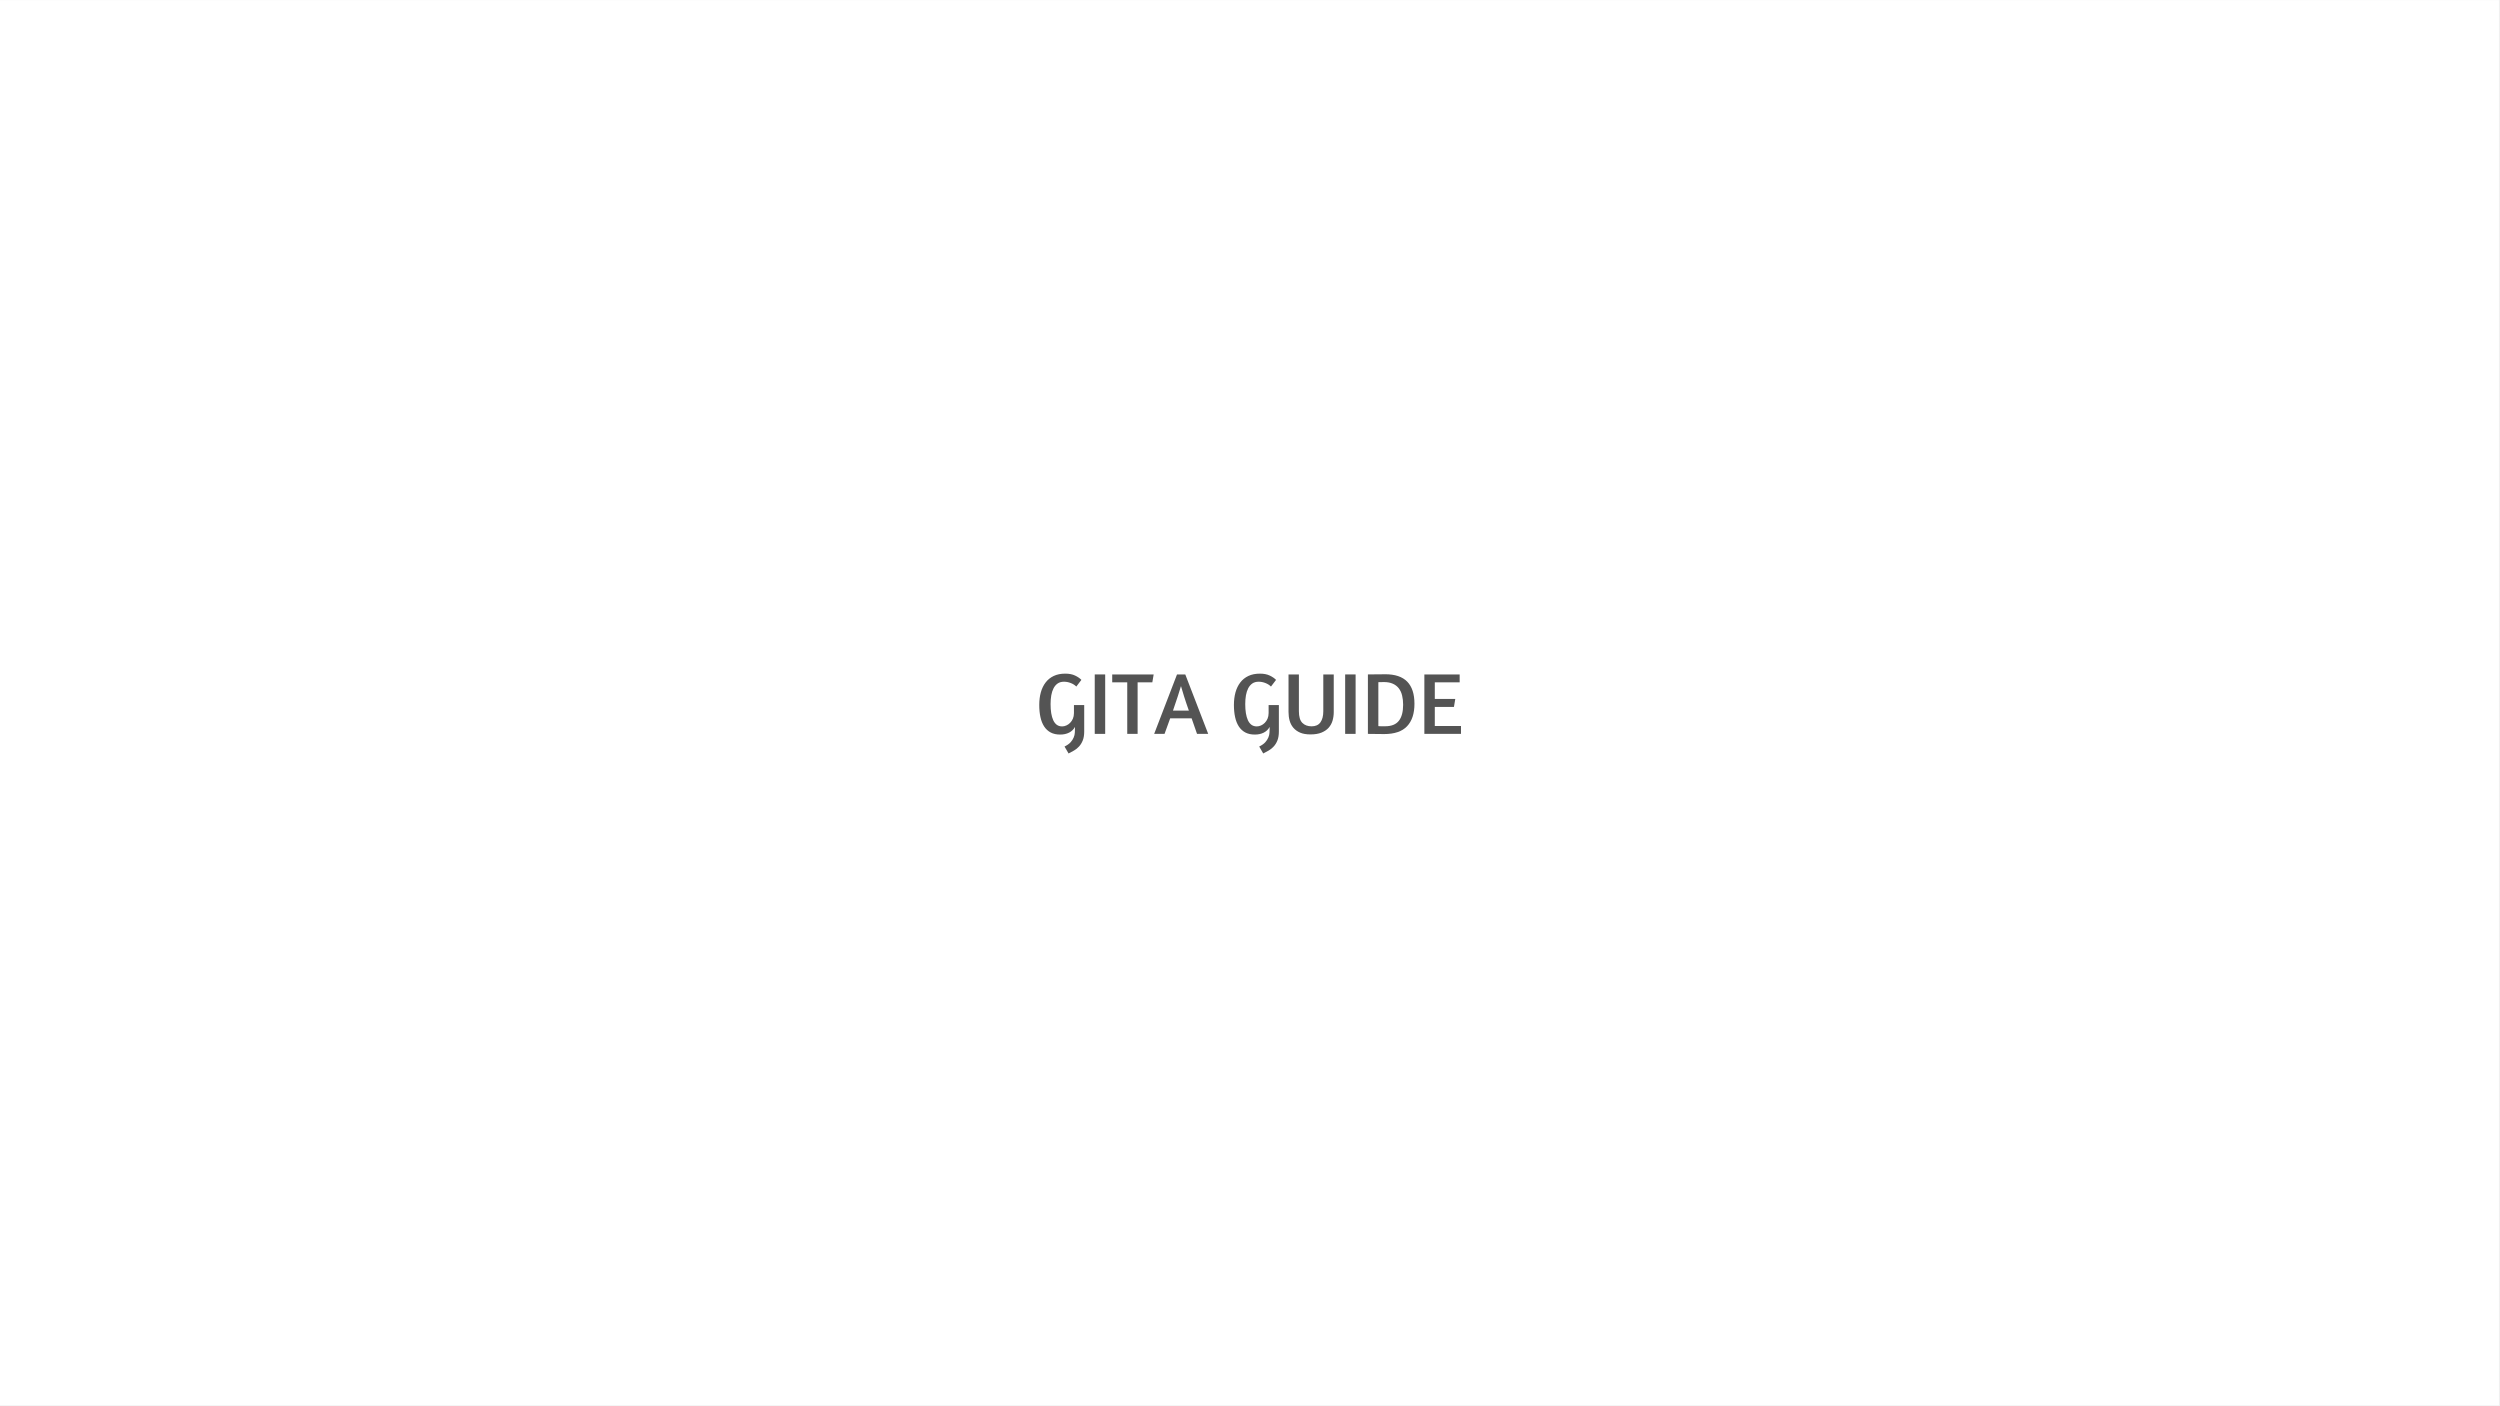
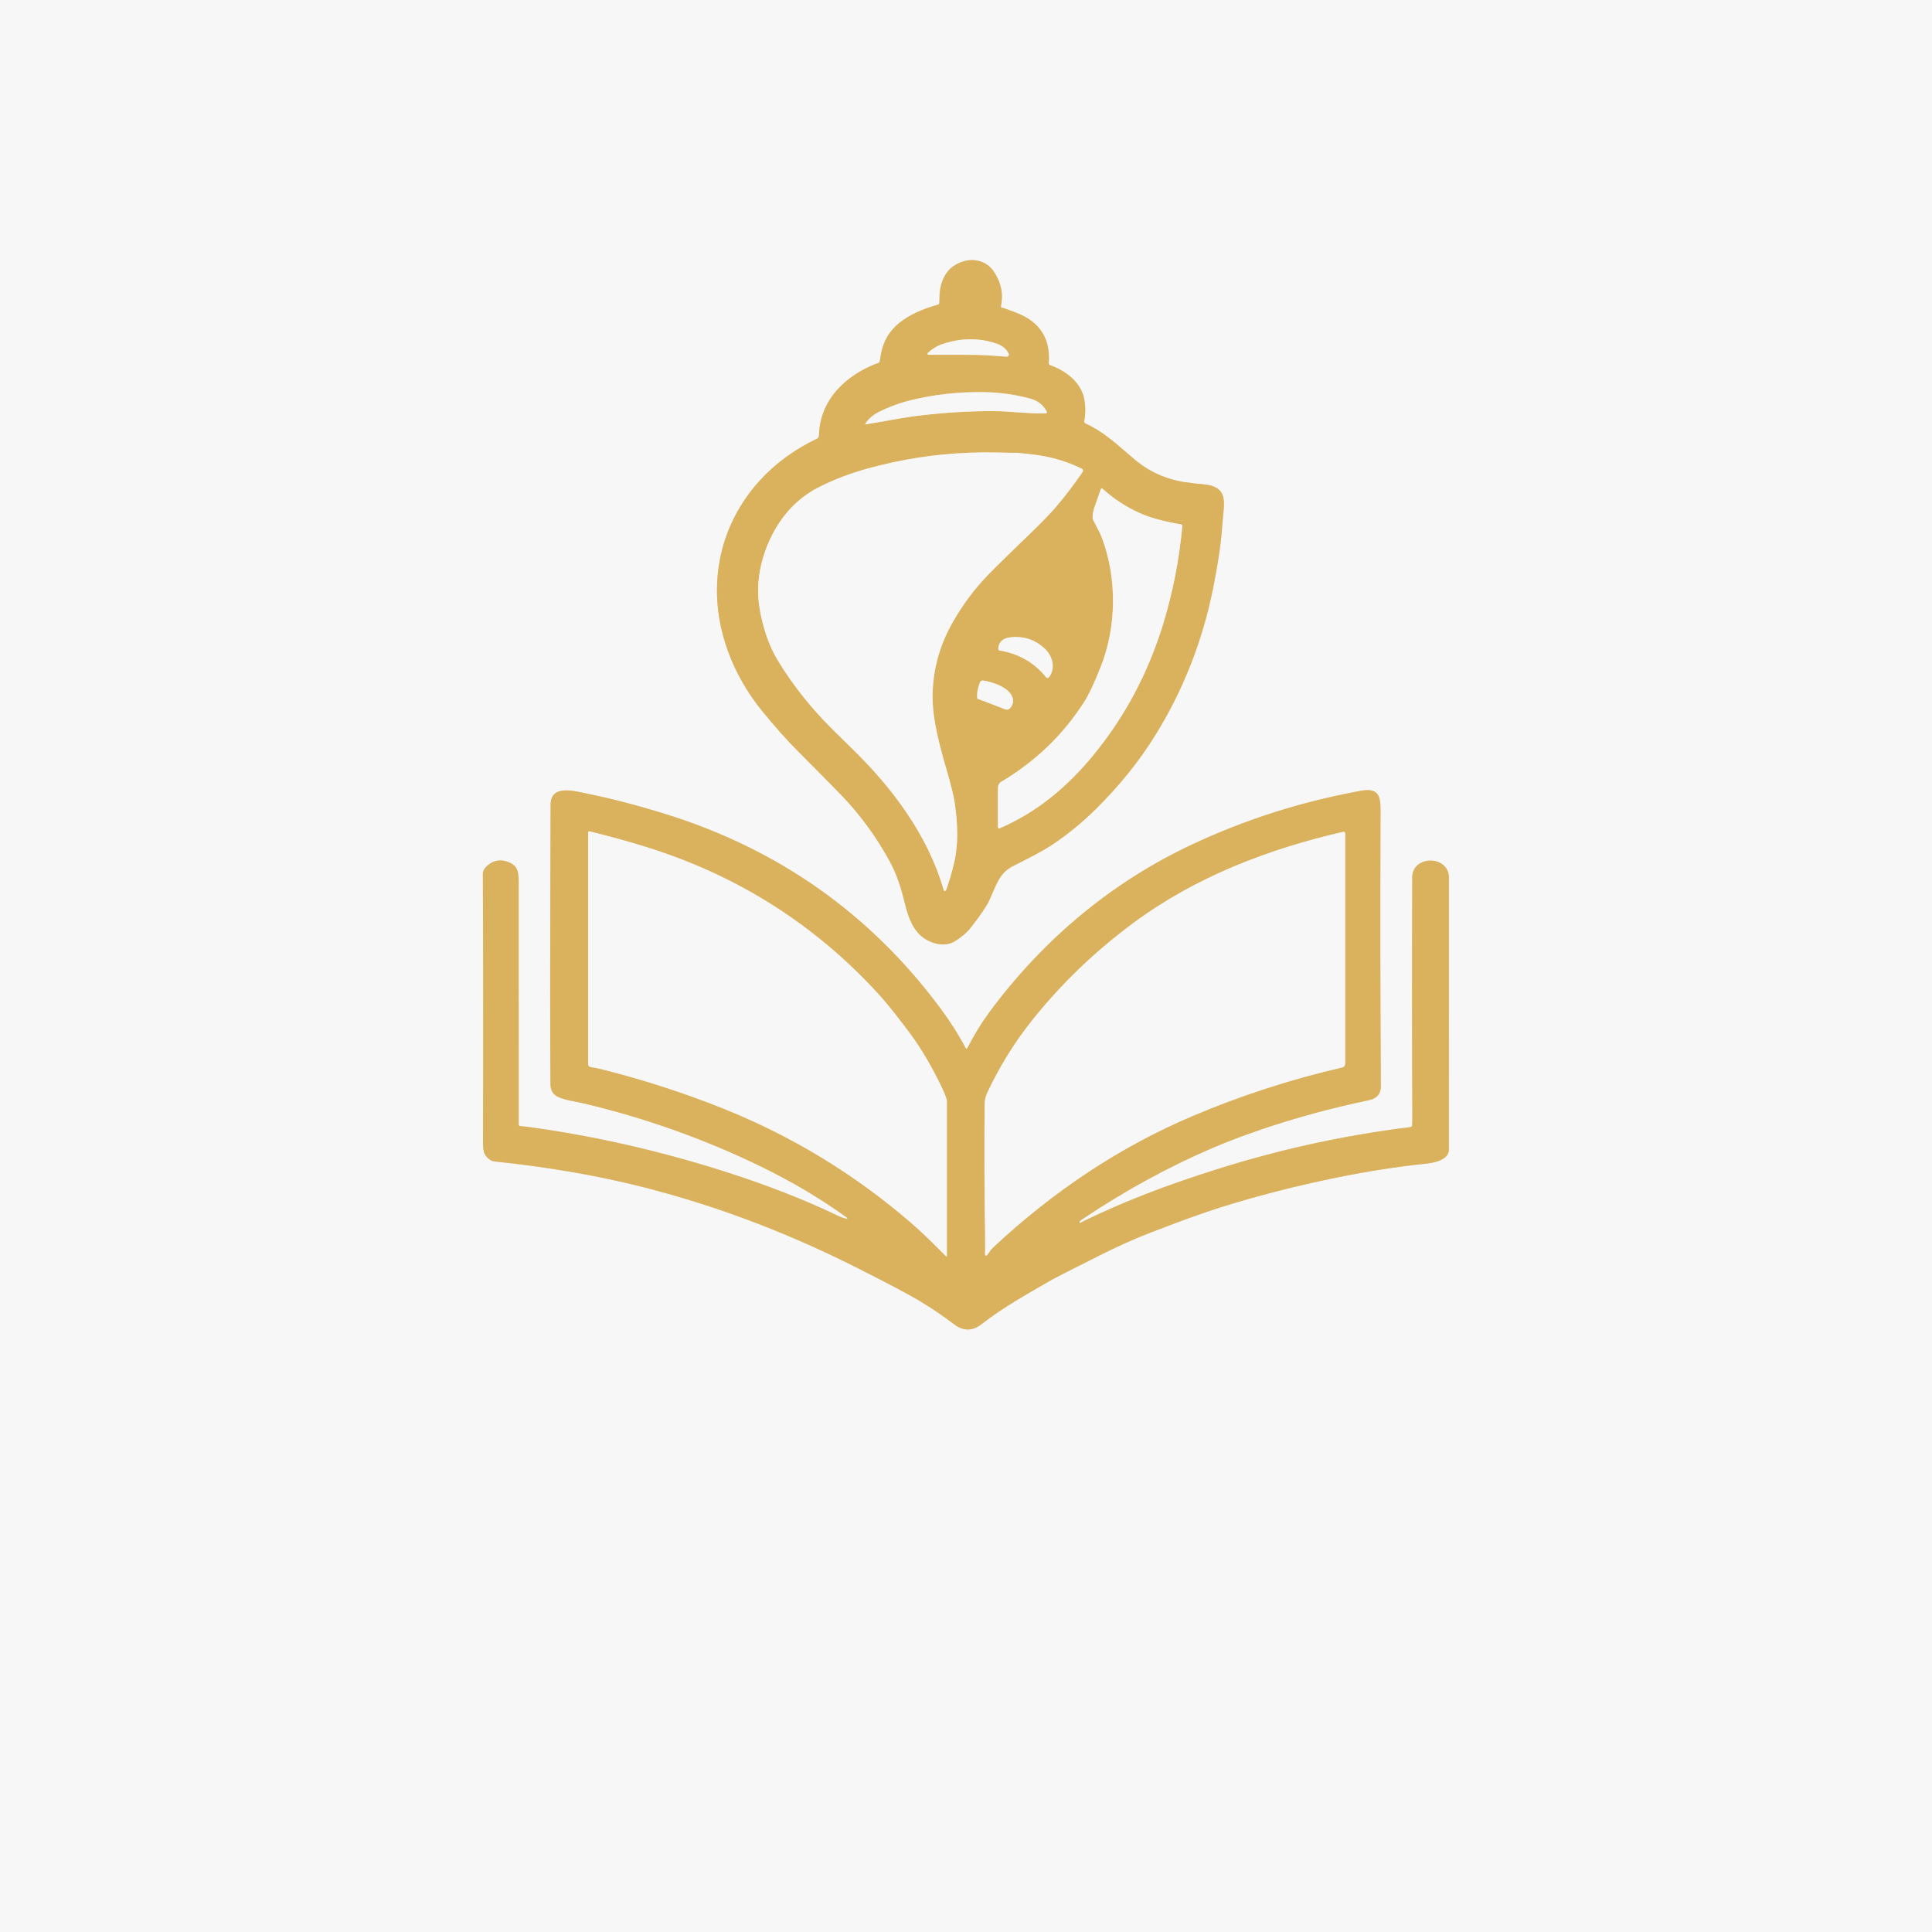
- <svg xmlns="http://www.w3.org/2000/svg" width="1366" zoomAndPan="magnify" viewBox="0 0 1024.5 576" height="768" preserveAspectRatio="xMidYMid meet" version="1.0">
-   <defs>
-     <g />
-     <clipPath id="aa9ae9ad85">
-       <path d="M 0 0.141 L 1024 0.141 L 1024 575.859 L 0 575.859 Z M 0 0.141 " clip-rule="nonzero" />
-     </clipPath>
-   </defs>
-   <g clip-path="url(#aa9ae9ad85)">
-     <path fill="#ffffff" d="M 0 0.141 L 1024 0.141 L 1024 575.859 L 0 575.859 Z M 0 0.141 " fill-opacity="1" fill-rule="nonzero" />
-     <path fill="#ffffff" d="M 0 0.141 L 1024 0.141 L 1024 575.859 L 0 575.859 Z M 0 0.141 " fill-opacity="1" fill-rule="nonzero" />
+ <svg xmlns="http://www.w3.org/2000/svg" version="1.1" viewBox="0.00 0.00 1024.00 1024.00">
+   <g stroke-width="5.00" fill="none" stroke-linecap="butt">
+     <path stroke="#e9d5aa" vector-effect="non-scaling-stroke" d="   M 530.49 162.41   Q 532.58 152.61 526.74 143.94   C 521.64 136.37 511.76 136.26 504.86 141.41   C 500.22 144.86 497.94 151.46 497.96 157.25   Q 497.97 160.24 497.81 160.88   A 0.81 0.81 0.0 0 1 497.23 161.46   Q 484.26 165.04 476.66 171.16   Q 468.89 177.41 467.02 187.25   Q 466.88 188.01 466.26 191.68   A 0.76 0.74 -5.4 0 1 465.76 192.27   C 448.51 198.54 434.49 211.79 434.08 230.84   A 1.96 1.96 0.0 0 1 432.96 232.58   C 402.26 247.08 381.29 275.43 380.05 309.93   C 379.19 334.09 388.61 358.04 404.03 376.94   Q 413.98 389.14 422.60 397.81   Q 441.88 417.20 446.22 421.73   Q 461.09 437.26 471.62 456.60   C 475.62 463.93 477.73 471.16 479.84 479.72   C 481.75 487.43 484.49 493.78 490.06 497.48   C 494.60 500.49 501.30 501.93 506.12 498.87   C 509.43 496.78 512.20 494.65 514.71 491.43   Q 522.24 481.74 524.30 477.28   C 528.09 469.07 529.46 462.81 536.99 458.99   C 544.14 455.36 552.01 451.50 557.76 447.66   Q 570.01 439.49 580.82 428.81   Q 599.45 410.38 612.17 389.92   Q 634.50 354.01 643.02 311.49   Q 647.03 291.47 647.88 277.69   C 648.52 267.43 652.04 257.94 637.84 256.70   Q 632.05 256.20 627.97 255.57   Q 612.86 253.23 601.28 243.46   C 592.11 235.72 585.29 229.01 575.40 224.52   A 1.28 1.27 17.9 0 1 574.67 223.11   Q 575.77 217.37 574.64 211.42   C 572.94 202.53 564.77 196.46 556.54 193.56   A 1.06 1.04 -78.7 0 1 555.85 192.50   Q 557.26 173.56 539.93 166.29   Q 535.31 164.35 530.83 163.00   A 0.50 0.50 0.0 0 1 530.49 162.41" />
+     <path stroke="#e9d5aa" vector-effect="non-scaling-stroke" d="   M 572.10 647.86   Q 572.45 647.01 573.38 646.39   Q 607.02 623.75 642.68 608.43   Q 653.82 603.64 668.99 598.47   Q 695.41 589.47 725.53 583.12   Q 731.93 581.77 731.89 575.59   Q 731.43 513.05 731.70 429.00   C 731.73 421.08 729.95 417.54 721.18 419.16   C 689.97 424.91 660.71 434.05 631.65 447.69   C 588.99 467.72 552.80 498.08 524.43 536.44   Q 518.07 545.04 512.71 555.56   A 0.49 0.49 0.0 0 1 511.85 555.57   Q 506.10 544.70 498.05 533.91   Q 442.34 459.27 352.58 431.42   Q 330.25 424.49 311.19 420.65   C 304.71 419.35 291.87 415.46 291.83 426.53   Q 291.43 540.23 291.76 574.75   Q 291.80 579.70 296.21 581.56   C 300.24 583.26 305.14 583.81 309.80 584.92   C 341.55 592.46 373.02 603.56 402.80 618.02   Q 428.00 630.25 448.95 645.39   A 0.34 0.34 0.0 0 1 448.67 646.00   Q 446.44 645.49 444.11 644.38   Q 417.11 631.39 382.58 620.47   Q 332.00 604.49 280.89 597.42   Q 278.18 597.05 275.70 596.87   A 0.83 0.82 -88.2 0 1 274.93 596.04   Q 274.96 548.29 274.92 467.29   C 274.92 462.43 274.41 459.04 270.01 457.15   Q 262.66 453.99 257.19 459.97   A 4.84 4.81 66.2 0 0 255.93 463.25   Q 256.24 532.89 256.00 604.51   Q 255.99 610.01 256.80 611.45   Q 258.93 615.25 262.22 615.59   Q 304.47 620.02 339.89 628.94   Q 397.16 643.36 452.62 671.14   Q 478.96 684.34 488.40 690.12   C 495.42 694.41 499.06 696.97 505.86 702.01   Q 513.09 707.36 520.13 701.90   C 531.95 692.72 543.99 686.10 557.68 678.17   Q 559.62 677.04 583.05 665.28   Q 596.94 658.30 608.99 653.62   Q 633.20 644.20 647.65 639.68   Q 676.51 630.66 708.79 624.07   Q 732.70 619.20 755.76 616.75   C 760.43 616.26 767.92 614.73 767.92 609.29   Q 767.93 513.62 767.97 465.26   C 767.98 453.15 748.57 453.13 748.53 465.00   Q 748.27 534.55 748.58 589.25   Q 748.61 592.89 748.49 596.38   A 1.05 1.05 0.0 0 1 747.57 597.39   Q 695.48 603.82 645.35 619.63   C 619.96 627.63 595.60 636.63 572.46 648.20   A 0.27 0.26 88.0 0 1 572.10 647.86" />
+     <path stroke="#e9d5aa" vector-effect="non-scaling-stroke" d="   M 492.07 188.02   Q 496.18 188.08 512.54 188.05   C 520.40 188.03 524.83 188.37 533.46 189.05   A 1.17 1.17 0.0 0 0 534.59 187.35   Q 532.74 183.69 528.31 182.17   Q 514.16 177.31 499.09 182.52   Q 495.28 183.83 491.72 187.10   A 0.53 0.53 0.0 0 0 492.07 188.02" />
+     <path stroke="#e9d5aa" vector-effect="non-scaling-stroke" d="   M 458.81 224.91   C 469.30 223.28 477.64 221.38 488.13 220.16   Q 508.08 217.83 526.63 217.90   C 535.58 217.93 545.52 219.37 554.19 219.12   A 0.69 0.69 0.0 0 0 554.78 218.10   Q 551.93 212.86 546.14 211.30   Q 533.99 208.03 521.52 207.85   Q 501.41 207.55 482.81 212.11   Q 473.87 214.30 465.65 218.43   Q 461.20 220.66 458.62 224.61   A 0.20 0.19 -77.8 0 0 458.81 224.91" />
+     <path stroke="#e9d5aa" vector-effect="non-scaling-stroke" d="   M 500.87 472.22   Q 501.37 472.09 501.69 471.19   Q 503.91 464.81 505.66 457.47   C 508.13 447.07 507.57 436.17 506.00 425.40   Q 505.22 420.11 501.70 407.98   C 497.65 394.05 494.38 381.35 494.29 370.01   Q 494.11 348.69 505.18 329.41   Q 513.33 315.22 524.31 304.05   Q 531.74 296.50 543.69 285.04   Q 555.28 273.91 559.85 268.50   Q 567.07 259.95 573.82 250.13   A 1.18 1.17 30.2 0 0 573.36 248.41   Q 561.14 242.45 547.28 240.87   Q 539.51 239.99 539.25 240.01   Q 538.18 240.06 526.58 239.81   Q 521.01 239.69 513.93 239.95   Q 486.51 240.95 459.60 248.41   Q 445.40 252.35 433.46 258.50   C 417.88 266.53 407.71 281.91 403.56 298.80   Q 400.32 312.03 403.16 325.57   Q 406.13 339.76 411.91 349.43   Q 422.05 366.39 436.33 381.50   Q 441.05 386.51 451.03 396.18   C 472.77 417.25 491.88 442.60 500.21 471.88   Q 500.35 472.36 500.87 472.22" />
+     <path stroke="#e9d5aa" vector-effect="non-scaling-stroke" d="   M 528.92 438.49   A 0.60 0.60 0.0 0 0 529.76 439.04   C 549.38 430.63 565.41 417.32 579.24 400.54   Q 604.46 369.97 616.49 330.74   Q 624.20 305.60 626.66 278.74   A 0.70 0.69 -82.4 0 0 626.09 277.99   C 618.88 276.65 611.54 275.15 605.13 272.39   Q 593.68 267.47 584.24 258.93   A 0.45 0.45 0.0 0 0 583.51 259.12   Q 582.04 263.44 579.97 269.22   Q 579.15 271.47 579.11 274.51   A 1.94 1.87 -59.6 0 0 579.34 275.46   Q 583.20 282.81 583.95 284.79   C 592.17 306.53 591.83 332.26 583.39 353.46   Q 578.24 366.41 574.78 371.83   Q 558.00 398.12 530.68 414.37   A 3.61 3.61 0.0 0 0 528.92 417.47   L 528.92 438.49" />
+     <path stroke="#e9d5aa" vector-effect="non-scaling-stroke" d="   M 529.84 344.76   Q 545.20 347.39 554.48 358.99   A 0.95 0.94 44.5 0 0 555.96 358.98   C 559.59 354.29 557.95 347.84 553.96 344.01   Q 546.10 336.46 535.17 337.85   C 531.45 338.32 529.28 340.41 529.11 343.85   A 0.88 0.88 0.0 0 0 529.84 344.76" />
+     <path stroke="#e9d5aa" vector-effect="non-scaling-stroke" d="   M 517.96 369.97   A 0.53 0.53 0.0 0 0 518.29 370.41   L 532.82 375.96   A 2.32 2.31 30.8 0 0 535.40 375.31   Q 537.95 372.37 536.32 368.88   C 534.07 364.09 525.85 361.37 521.06 360.70   A 1.59 1.58 14.3 0 0 519.36 361.70   Q 517.62 366.19 517.96 369.97" />
+     <path stroke="#e9d5aa" vector-effect="non-scaling-stroke" d="   M 501.85 665.69   L 501.85 583.55   A 3.19 3.16 -53.5 0 0 501.72 582.65   Q 500.94 580.02 499.25 576.51   Q 491.22 559.79 482.71 548.28   C 478.22 542.21 471.17 532.89 464.55 525.73   Q 415.43 472.58 345.98 450.04   Q 330.95 445.17 312.53 440.66   A 0.65 0.65 0.0 0 0 311.73 441.29   L 311.73 564.02   A 1.55 1.54 3.8 0 0 313.07 565.55   Q 316.05 565.96 320.81 567.18   Q 353.11 575.48 382.90 587.37   Q 437.98 609.36 482.85 648.10   C 489.59 653.92 495.07 659.49 501.42 665.86   A 0.25 0.25 0.0 0 0 501.85 665.69" />
+     <path stroke="#e9d5aa" vector-effect="non-scaling-stroke" d="   M 523.04 665.36   C 523.89 664.46 524.95 662.49 526.16 661.36   Q 574.83 615.81 632.03 591.52   Q 670.29 575.27 711.46 565.75   A 1.95 1.94 -6.6 0 0 712.97 563.86   L 712.97 441.67   A 0.82 0.81 -6.5 0 0 711.97 440.88   C 672.18 450.03 633.75 464.73 600.64 489.25   Q 570.52 511.56 547.51 540.22   Q 533.01 558.29 523.17 579.41   Q 521.90 582.14 521.87 585.56   Q 521.60 622.64 522.11 653.00   Q 522.22 660.09 522.08 664.96   A 0.56 0.56 0.0 0 0 523.04 665.36" />
  </g>
-   <g fill="#545454" fill-opacity="1">
-     <g transform="translate(424.3385, 300.7438)">
-       <g>
-         <path d="M 11.906 5.188 C 12.988 4.656 13.816 4.07 14.391 3.438 C 14.961 2.801 15.383 2.148 15.656 1.484 C 15.938 0.828 16.094 0.172 16.125 -0.484 C 16.164 -1.141 16.188 -1.758 16.188 -2.344 L 16.188 -2.844 C 15.633 -1.832 14.832 -1.055 13.781 -0.516 C 12.727 0.016 11.504 0.281 10.109 0.281 C 8.598 0.281 7.301 -0.004 6.219 -0.578 C 5.145 -1.148 4.258 -1.969 3.562 -3.031 C 2.863 -4.102 2.352 -5.383 2.031 -6.875 C 1.707 -8.363 1.547 -10.02 1.547 -11.844 C 1.547 -13.707 1.758 -15.426 2.188 -17 C 2.625 -18.57 3.281 -19.926 4.156 -21.062 C 5.031 -22.207 6.133 -23.098 7.469 -23.734 C 8.801 -24.367 10.379 -24.688 12.203 -24.688 C 13.805 -24.688 15.156 -24.422 16.25 -23.891 C 17.344 -23.367 18.195 -22.781 18.812 -22.125 L 16.734 -19.391 C 16.109 -20.016 15.344 -20.5 14.438 -20.844 C 13.539 -21.195 12.625 -21.375 11.688 -21.375 C 10.656 -21.375 9.789 -21.133 9.094 -20.656 C 8.406 -20.176 7.844 -19.52 7.406 -18.688 C 6.977 -17.863 6.664 -16.895 6.469 -15.781 C 6.281 -14.664 6.188 -13.473 6.188 -12.203 C 6.188 -10.828 6.273 -9.582 6.453 -8.469 C 6.641 -7.352 6.914 -6.395 7.281 -5.594 C 7.656 -4.789 8.141 -4.164 8.734 -3.719 C 9.336 -3.281 10.07 -3.062 10.938 -3.062 C 11.488 -3.062 12.051 -3.188 12.625 -3.438 C 13.207 -3.688 13.727 -4.047 14.188 -4.516 C 14.656 -4.984 15.035 -5.551 15.328 -6.219 C 15.617 -6.895 15.766 -7.664 15.766 -8.531 L 15.766 -11.797 L 19.969 -11.797 L 19.969 -0.969 C 19.969 0.488 19.77 1.707 19.375 2.688 C 18.977 3.676 18.473 4.5 17.859 5.156 C 17.254 5.82 16.57 6.375 15.812 6.812 C 15.062 7.258 14.312 7.664 13.562 8.031 Z M 11.906 5.188 " />
-       </g>
-     </g>
-   </g>
-   <g fill="#545454" fill-opacity="1">
-     <g transform="translate(446.1079, 300.7438)">
-       <g>
-         <path d="M 2.516 -24.359 L 6.797 -24.359 L 6.797 0 L 2.516 0 Z M 2.516 -24.359 " />
-       </g>
-     </g>
-   </g>
-   <g fill="#545454" fill-opacity="1">
-     <g transform="translate(455.4274, 300.7438)">
-       <g>
-         <path d="M 17.344 -24.359 L 16.797 -21.125 L 10.766 -21.125 L 10.766 0 L 6.516 0 L 6.516 -21.125 L 0.359 -21.125 L 0.359 -24.359 Z M 17.344 -24.359 " />
-       </g>
-     </g>
-   </g>
-   <g fill="#545454" fill-opacity="1">
-     <g transform="translate(473.1667, 300.7438)">
-       <g>
-         <path d="M 9.172 -24.359 L 12.562 -24.359 L 21.953 0 L 17.375 0 L 15.156 -6.375 L 6.375 -6.375 L 4.062 0 L -0.188 0 Z M 14.031 -9.531 C 13.258 -11.695 12.598 -13.66 12.047 -15.422 C 11.504 -17.18 11.086 -18.566 10.797 -19.578 C 10.461 -18.492 10.02 -17.078 9.469 -15.328 C 8.914 -13.578 8.266 -11.645 7.516 -9.531 Z M 14.031 -9.531 " />
-       </g>
-     </g>
-   </g>
-   <g fill="#545454" fill-opacity="1">
-     <g transform="translate(494.9361, 300.7438)">
-       <g />
-     </g>
-   </g>
-   <g fill="#545454" fill-opacity="1">
-     <g transform="translate(504.1117, 300.7438)">
-       <g>
-         <path d="M 11.906 5.188 C 12.988 4.656 13.816 4.07 14.391 3.438 C 14.961 2.801 15.383 2.148 15.656 1.484 C 15.938 0.828 16.094 0.172 16.125 -0.484 C 16.164 -1.141 16.188 -1.758 16.188 -2.344 L 16.188 -2.844 C 15.633 -1.832 14.832 -1.055 13.781 -0.516 C 12.727 0.016 11.504 0.281 10.109 0.281 C 8.598 0.281 7.301 -0.004 6.219 -0.578 C 5.145 -1.148 4.258 -1.969 3.562 -3.031 C 2.863 -4.102 2.352 -5.383 2.031 -6.875 C 1.707 -8.363 1.547 -10.02 1.547 -11.844 C 1.547 -13.707 1.758 -15.426 2.188 -17 C 2.625 -18.57 3.281 -19.926 4.156 -21.062 C 5.031 -22.207 6.133 -23.098 7.469 -23.734 C 8.801 -24.367 10.379 -24.688 12.203 -24.688 C 13.805 -24.688 15.156 -24.422 16.25 -23.891 C 17.344 -23.367 18.195 -22.781 18.812 -22.125 L 16.734 -19.391 C 16.109 -20.016 15.344 -20.5 14.438 -20.844 C 13.539 -21.195 12.625 -21.375 11.688 -21.375 C 10.656 -21.375 9.789 -21.133 9.094 -20.656 C 8.406 -20.176 7.844 -19.52 7.406 -18.688 C 6.977 -17.863 6.664 -16.895 6.469 -15.781 C 6.281 -14.664 6.188 -13.473 6.188 -12.203 C 6.188 -10.828 6.273 -9.582 6.453 -8.469 C 6.641 -7.352 6.914 -6.395 7.281 -5.594 C 7.656 -4.789 8.141 -4.164 8.734 -3.719 C 9.336 -3.281 10.07 -3.062 10.938 -3.062 C 11.488 -3.062 12.051 -3.188 12.625 -3.438 C 13.207 -3.688 13.727 -4.047 14.188 -4.516 C 14.656 -4.984 15.035 -5.551 15.328 -6.219 C 15.617 -6.895 15.766 -7.664 15.766 -8.531 L 15.766 -11.797 L 19.969 -11.797 L 19.969 -0.969 C 19.969 0.488 19.77 1.707 19.375 2.688 C 18.977 3.676 18.473 4.5 17.859 5.156 C 17.254 5.82 16.57 6.375 15.812 6.812 C 15.062 7.258 14.312 7.664 13.562 8.031 Z M 11.906 5.188 " />
-       </g>
-     </g>
-   </g>
-   <g fill="#545454" fill-opacity="1">
-     <g transform="translate(525.8811, 300.7438)">
-       <g>
-         <path d="M 6.406 -24.359 L 6.406 -9.281 C 6.406 -7.051 6.875 -5.461 7.812 -4.516 C 8.75 -3.566 10.02 -3.094 11.625 -3.094 C 13.25 -3.094 14.453 -3.641 15.234 -4.734 C 16.016 -5.828 16.406 -7.344 16.406 -9.281 L 16.406 -24.359 L 20.688 -24.359 L 20.688 -8.953 C 20.688 -7.711 20.523 -6.539 20.203 -5.438 C 19.879 -4.332 19.344 -3.359 18.594 -2.516 C 17.852 -1.68 16.867 -1.016 15.641 -0.516 C 14.422 -0.023 12.926 0.219 11.156 0.219 C 9.445 0.219 8.023 -0.023 6.891 -0.516 C 5.754 -1.016 4.832 -1.68 4.125 -2.516 C 3.414 -3.359 2.91 -4.332 2.609 -5.438 C 2.305 -6.539 2.156 -7.711 2.156 -8.953 L 2.156 -24.359 Z M 6.406 -24.359 " />
-       </g>
-     </g>
-   </g>
-   <g fill="#545454" fill-opacity="1">
-     <g transform="translate(548.73, 300.7438)">
-       <g>
-         <path d="M 2.516 -24.359 L 6.797 -24.359 L 6.797 0 L 2.516 0 Z M 2.516 -24.359 " />
-       </g>
-     </g>
-   </g>
-   <g fill="#545454" fill-opacity="1">
-     <g transform="translate(558.0495, 300.7438)">
-       <g>
-         <path d="M 2.516 -24.359 C 2.68 -24.359 3.039 -24.363 3.594 -24.375 C 4.145 -24.383 4.77 -24.391 5.469 -24.391 C 6.164 -24.391 6.883 -24.395 7.625 -24.406 C 8.375 -24.426 9.023 -24.438 9.578 -24.438 C 13.648 -24.438 16.672 -23.422 18.641 -21.391 C 20.609 -19.367 21.594 -16.352 21.594 -12.344 C 21.594 -8.332 20.582 -5.258 18.562 -3.125 C 16.551 -0.988 13.398 0.078 9.109 0.078 C 8.359 0.078 7.629 0.066 6.922 0.047 C 6.211 0.035 5.566 0.031 4.984 0.031 C 4.398 0.031 3.891 0.023 3.453 0.016 C 3.023 0.004 2.711 0 2.516 0 Z M 9.062 -21.234 C 8.508 -21.234 8.047 -21.223 7.672 -21.203 C 7.305 -21.191 7.016 -21.188 6.797 -21.188 L 6.797 -3.172 C 7.066 -3.141 7.41 -3.125 7.828 -3.125 C 8.242 -3.125 8.848 -3.125 9.641 -3.125 C 12.16 -3.125 14.008 -3.863 15.188 -5.344 C 16.363 -6.82 16.953 -9.023 16.953 -11.953 C 16.953 -13.336 16.812 -14.598 16.531 -15.734 C 16.258 -16.879 15.805 -17.859 15.172 -18.672 C 14.535 -19.492 13.719 -20.125 12.719 -20.562 C 11.727 -21.008 10.508 -21.234 9.062 -21.234 Z M 9.062 -21.234 " />
-       </g>
-     </g>
-   </g>
-   <g fill="#545454" fill-opacity="1">
-     <g transform="translate(581.1862, 300.7438)">
-       <g>
-         <path d="M 2.516 -24.359 L 16.984 -24.359 L 16.984 -21.125 L 6.797 -21.125 L 6.797 -14.328 L 15.188 -14.328 L 14.641 -11.047 L 6.797 -11.047 L 6.797 -3.234 L 17.531 -3.234 L 17.531 0 L 2.516 0 Z M 2.516 -24.359 " />
-       </g>
-     </g>
-   </g>
+   <path fill="#f7f7f7" d="   M 1024.00 0.00   L 1024.00 1024.00   L 0.00 1024.00   L 0.00 0.00   L 1024.00 0.00   Z   M 530.49 162.41   Q 532.58 152.61 526.74 143.94   C 521.64 136.37 511.76 136.26 504.86 141.41   C 500.22 144.86 497.94 151.46 497.96 157.25   Q 497.97 160.24 497.81 160.88   A 0.81 0.81 0.0 0 1 497.23 161.46   Q 484.26 165.04 476.66 171.16   Q 468.89 177.41 467.02 187.25   Q 466.88 188.01 466.26 191.68   A 0.76 0.74 -5.4 0 1 465.76 192.27   C 448.51 198.54 434.49 211.79 434.08 230.84   A 1.96 1.96 0.0 0 1 432.96 232.58   C 402.26 247.08 381.29 275.43 380.05 309.93   C 379.19 334.09 388.61 358.04 404.03 376.94   Q 413.98 389.14 422.60 397.81   Q 441.88 417.20 446.22 421.73   Q 461.09 437.26 471.62 456.60   C 475.62 463.93 477.73 471.16 479.84 479.72   C 481.75 487.43 484.49 493.78 490.06 497.48   C 494.60 500.49 501.30 501.93 506.12 498.87   C 509.43 496.78 512.20 494.65 514.71 491.43   Q 522.24 481.74 524.30 477.28   C 528.09 469.07 529.46 462.81 536.99 458.99   C 544.14 455.36 552.01 451.50 557.76 447.66   Q 570.01 439.49 580.82 428.81   Q 599.45 410.38 612.17 389.92   Q 634.50 354.01 643.02 311.49   Q 647.03 291.47 647.88 277.69   C 648.52 267.43 652.04 257.94 637.84 256.70   Q 632.05 256.20 627.97 255.57   Q 612.86 253.23 601.28 243.46   C 592.11 235.72 585.29 229.01 575.40 224.52   A 1.28 1.27 17.9 0 1 574.67 223.11   Q 575.77 217.37 574.64 211.42   C 572.94 202.53 564.77 196.46 556.54 193.56   A 1.06 1.04 -78.7 0 1 555.85 192.50   Q 557.26 173.56 539.93 166.29   Q 535.31 164.35 530.83 163.00   A 0.50 0.50 0.0 0 1 530.49 162.41   Z   M 572.10 647.86   Q 572.45 647.01 573.38 646.39   Q 607.02 623.75 642.68 608.43   Q 653.82 603.64 668.99 598.47   Q 695.41 589.47 725.53 583.12   Q 731.93 581.77 731.89 575.59   Q 731.43 513.05 731.70 429.00   C 731.73 421.08 729.95 417.54 721.18 419.16   C 689.97 424.91 660.71 434.05 631.65 447.69   C 588.99 467.72 552.80 498.08 524.43 536.44   Q 518.07 545.04 512.71 555.56   A 0.49 0.49 0.0 0 1 511.85 555.57   Q 506.10 544.70 498.05 533.91   Q 442.34 459.27 352.58 431.42   Q 330.25 424.49 311.19 420.65   C 304.71 419.35 291.87 415.46 291.83 426.53   Q 291.43 540.23 291.76 574.75   Q 291.80 579.70 296.21 581.56   C 300.24 583.26 305.14 583.81 309.80 584.92   C 341.55 592.46 373.02 603.56 402.80 618.02   Q 428.00 630.25 448.95 645.39   A 0.34 0.34 0.0 0 1 448.67 646.00   Q 446.44 645.49 444.11 644.38   Q 417.11 631.39 382.58 620.47   Q 332.00 604.49 280.89 597.42   Q 278.18 597.05 275.70 596.87   A 0.83 0.82 -88.2 0 1 274.93 596.04   Q 274.96 548.29 274.92 467.29   C 274.92 462.43 274.41 459.04 270.01 457.15   Q 262.66 453.99 257.19 459.97   A 4.84 4.81 66.2 0 0 255.93 463.25   Q 256.24 532.89 256.00 604.51   Q 255.99 610.01 256.80 611.45   Q 258.93 615.25 262.22 615.59   Q 304.47 620.02 339.89 628.94   Q 397.16 643.36 452.62 671.14   Q 478.96 684.34 488.40 690.12   C 495.42 694.41 499.06 696.97 505.86 702.01   Q 513.09 707.36 520.13 701.90   C 531.95 692.72 543.99 686.10 557.68 678.17   Q 559.62 677.04 583.05 665.28   Q 596.94 658.30 608.99 653.62   Q 633.20 644.20 647.65 639.68   Q 676.51 630.66 708.79 624.07   Q 732.70 619.20 755.76 616.75   C 760.43 616.26 767.92 614.73 767.92 609.29   Q 767.93 513.62 767.97 465.26   C 767.98 453.15 748.57 453.13 748.53 465.00   Q 748.27 534.55 748.58 589.25   Q 748.61 592.89 748.49 596.38   A 1.05 1.05 0.0 0 1 747.57 597.39   Q 695.48 603.82 645.35 619.63   C 619.96 627.63 595.60 636.63 572.46 648.20   A 0.27 0.26 88.0 0 1 572.10 647.86   Z" />
+   <path fill="#dab25d" d="   M 530.49 162.41   A 0.50 0.50 0.0 0 0 530.83 163.00   Q 535.31 164.35 539.93 166.29   Q 557.26 173.56 555.85 192.50   A 1.06 1.04 -78.7 0 0 556.54 193.56   C 564.77 196.46 572.94 202.53 574.64 211.42   Q 575.77 217.37 574.67 223.11   A 1.28 1.27 17.9 0 0 575.40 224.52   C 585.29 229.01 592.11 235.72 601.28 243.46   Q 612.86 253.23 627.97 255.57   Q 632.05 256.20 637.84 256.70   C 652.04 257.94 648.52 267.43 647.88 277.69   Q 647.03 291.47 643.02 311.49   Q 634.50 354.01 612.17 389.92   Q 599.45 410.38 580.82 428.81   Q 570.01 439.49 557.76 447.66   C 552.01 451.50 544.14 455.36 536.99 458.99   C 529.46 462.81 528.09 469.07 524.30 477.28   Q 522.24 481.74 514.71 491.43   C 512.20 494.65 509.43 496.78 506.12 498.87   C 501.30 501.93 494.60 500.49 490.06 497.48   C 484.49 493.78 481.75 487.43 479.84 479.72   C 477.73 471.16 475.62 463.93 471.62 456.60   Q 461.09 437.26 446.22 421.73   Q 441.88 417.20 422.60 397.81   Q 413.98 389.14 404.03 376.94   C 388.61 358.04 379.19 334.09 380.05 309.93   C 381.29 275.43 402.26 247.08 432.96 232.58   A 1.96 1.96 0.0 0 0 434.08 230.84   C 434.49 211.79 448.51 198.54 465.76 192.27   A 0.76 0.74 -5.4 0 0 466.26 191.68   Q 466.88 188.01 467.02 187.25   Q 468.89 177.41 476.66 171.16   Q 484.26 165.04 497.23 161.46   A 0.81 0.81 0.0 0 0 497.81 160.88   Q 497.97 160.24 497.96 157.25   C 497.94 151.46 500.22 144.86 504.86 141.41   C 511.76 136.26 521.64 136.37 526.74 143.94   Q 532.58 152.61 530.49 162.41   Z   M 492.07 188.02   Q 496.18 188.08 512.54 188.05   C 520.40 188.03 524.83 188.37 533.46 189.05   A 1.17 1.17 0.0 0 0 534.59 187.35   Q 532.74 183.69 528.31 182.17   Q 514.16 177.31 499.09 182.52   Q 495.28 183.83 491.72 187.10   A 0.53 0.53 0.0 0 0 492.07 188.02   Z   M 458.81 224.91   C 469.30 223.28 477.64 221.38 488.13 220.16   Q 508.08 217.83 526.63 217.90   C 535.58 217.93 545.52 219.37 554.19 219.12   A 0.69 0.69 0.0 0 0 554.78 218.10   Q 551.93 212.86 546.14 211.30   Q 533.99 208.03 521.52 207.85   Q 501.41 207.55 482.81 212.11   Q 473.87 214.30 465.65 218.43   Q 461.20 220.66 458.62 224.61   A 0.20 0.19 -77.8 0 0 458.81 224.91   Z   M 500.87 472.22   Q 501.37 472.09 501.69 471.19   Q 503.91 464.81 505.66 457.47   C 508.13 447.07 507.57 436.17 506.00 425.40   Q 505.22 420.11 501.70 407.98   C 497.65 394.05 494.38 381.35 494.29 370.01   Q 494.11 348.69 505.18 329.41   Q 513.33 315.22 524.31 304.05   Q 531.74 296.50 543.69 285.04   Q 555.28 273.91 559.85 268.50   Q 567.07 259.95 573.82 250.13   A 1.18 1.17 30.2 0 0 573.36 248.41   Q 561.14 242.45 547.28 240.87   Q 539.51 239.99 539.25 240.01   Q 538.18 240.06 526.58 239.81   Q 521.01 239.69 513.93 239.95   Q 486.51 240.95 459.60 248.41   Q 445.40 252.35 433.46 258.50   C 417.88 266.53 407.71 281.91 403.56 298.80   Q 400.32 312.03 403.16 325.57   Q 406.13 339.76 411.91 349.43   Q 422.05 366.39 436.33 381.50   Q 441.05 386.51 451.03 396.18   C 472.77 417.25 491.88 442.60 500.21 471.88   Q 500.35 472.36 500.87 472.22   Z   M 528.92 438.49   A 0.60 0.60 0.0 0 0 529.76 439.04   C 549.38 430.63 565.41 417.32 579.24 400.54   Q 604.46 369.97 616.49 330.74   Q 624.20 305.60 626.66 278.74   A 0.70 0.69 -82.4 0 0 626.09 277.99   C 618.88 276.65 611.54 275.15 605.13 272.39   Q 593.68 267.47 584.24 258.93   A 0.45 0.45 0.0 0 0 583.51 259.12   Q 582.04 263.44 579.97 269.22   Q 579.15 271.47 579.11 274.51   A 1.94 1.87 -59.6 0 0 579.34 275.46   Q 583.20 282.81 583.95 284.79   C 592.17 306.53 591.83 332.26 583.39 353.46   Q 578.24 366.41 574.78 371.83   Q 558.00 398.12 530.68 414.37   A 3.61 3.61 0.0 0 0 528.92 417.47   L 528.92 438.49   Z   M 529.84 344.76   Q 545.20 347.39 554.48 358.99   A 0.95 0.94 44.5 0 0 555.96 358.98   C 559.59 354.29 557.95 347.84 553.96 344.01   Q 546.10 336.46 535.17 337.85   C 531.45 338.32 529.28 340.41 529.11 343.85   A 0.88 0.88 0.0 0 0 529.84 344.76   Z   M 517.96 369.97   A 0.53 0.53 0.0 0 0 518.29 370.41   L 532.82 375.96   A 2.32 2.31 30.8 0 0 535.40 375.31   Q 537.95 372.37 536.32 368.88   C 534.07 364.09 525.85 361.37 521.06 360.70   A 1.59 1.58 14.3 0 0 519.36 361.70   Q 517.62 366.19 517.96 369.97   Z" />
+   <path fill="#f7f7f7" d="   M 492.07 188.02   A 0.53 0.53 0.0 0 1 491.72 187.10   Q 495.28 183.83 499.09 182.52   Q 514.16 177.31 528.31 182.17   Q 532.74 183.69 534.59 187.35   A 1.17 1.17 0.0 0 1 533.46 189.05   C 524.83 188.37 520.40 188.03 512.54 188.05   Q 496.18 188.08 492.07 188.02   Z" />
+   <path fill="#f7f7f7" d="   M 458.81 224.91   A 0.20 0.19 -77.8 0 1 458.62 224.61   Q 461.20 220.66 465.65 218.43   Q 473.87 214.30 482.81 212.11   Q 501.41 207.55 521.52 207.85   Q 533.99 208.03 546.14 211.30   Q 551.93 212.86 554.78 218.10   A 0.69 0.69 0.0 0 1 554.19 219.12   C 545.52 219.37 535.58 217.93 526.63 217.90   Q 508.08 217.83 488.13 220.16   C 477.64 221.38 469.30 223.28 458.81 224.91   Z" />
+   <path fill="#f7f7f7" d="   M 500.87 472.22   Q 500.35 472.36 500.21 471.88   C 491.88 442.60 472.77 417.25 451.03 396.18   Q 441.05 386.51 436.33 381.50   Q 422.05 366.39 411.91 349.43   Q 406.13 339.76 403.16 325.57   Q 400.32 312.03 403.56 298.80   C 407.71 281.91 417.88 266.53 433.46 258.50   Q 445.40 252.35 459.60 248.41   Q 486.51 240.95 513.93 239.95   Q 521.01 239.69 526.58 239.81   Q 538.18 240.06 539.25 240.01   Q 539.51 239.99 547.28 240.87   Q 561.14 242.45 573.36 248.41   A 1.18 1.17 30.2 0 1 573.82 250.13   Q 567.07 259.95 559.85 268.50   Q 555.28 273.91 543.69 285.04   Q 531.74 296.50 524.31 304.05   Q 513.33 315.22 505.18 329.41   Q 494.11 348.69 494.29 370.01   C 494.38 381.35 497.65 394.05 501.70 407.98   Q 505.22 420.11 506.00 425.40   C 507.57 436.17 508.13 447.07 505.66 457.47   Q 503.91 464.81 501.69 471.19   Q 501.37 472.09 500.87 472.22   Z" />
+   <path fill="#f7f7f7" d="   M 528.92 438.49   L 528.92 417.47   A 3.61 3.61 0.0 0 1 530.68 414.37   Q 558.00 398.12 574.78 371.83   Q 578.24 366.41 583.39 353.46   C 591.83 332.26 592.17 306.53 583.95 284.79   Q 583.20 282.81 579.34 275.46   A 1.94 1.87 -59.6 0 1 579.11 274.51   Q 579.15 271.47 579.97 269.22   Q 582.04 263.44 583.51 259.12   A 0.45 0.45 0.0 0 1 584.24 258.93   Q 593.68 267.47 605.13 272.39   C 611.54 275.15 618.88 276.65 626.09 277.99   A 0.70 0.69 -82.4 0 1 626.66 278.74   Q 624.20 305.60 616.49 330.74   Q 604.46 369.97 579.24 400.54   C 565.41 417.32 549.38 430.63 529.76 439.04   A 0.60 0.60 0.0 0 1 528.92 438.49   Z" />
+   <path fill="#f7f7f7" d="   M 529.11 343.85   C 529.28 340.41 531.45 338.32 535.17 337.85   Q 546.10 336.46 553.96 344.01   C 557.95 347.84 559.59 354.29 555.96 358.98   A 0.95 0.94 44.5 0 1 554.48 358.99   Q 545.20 347.39 529.84 344.76   A 0.88 0.88 0.0 0 1 529.11 343.85   Z" />
+   <path fill="#f7f7f7" d="   M 517.96 369.97   Q 517.62 366.19 519.36 361.70   A 1.59 1.58 14.3 0 1 521.06 360.70   C 525.85 361.37 534.07 364.09 536.32 368.88   Q 537.95 372.37 535.40 375.31   A 2.32 2.31 30.8 0 1 532.82 375.96   L 518.29 370.41   A 0.53 0.53 0.0 0 1 517.96 369.97   Z" />
+   <path fill="#dab25d" d="   M 572.10 647.86   A 0.27 0.26 88.0 0 0 572.46 648.20   C 595.60 636.63 619.96 627.63 645.35 619.63   Q 695.48 603.82 747.57 597.39   A 1.05 1.05 0.0 0 0 748.49 596.38   Q 748.61 592.89 748.58 589.25   Q 748.27 534.55 748.53 465.00   C 748.57 453.13 767.98 453.15 767.97 465.26   Q 767.93 513.62 767.92 609.29   C 767.92 614.73 760.43 616.26 755.76 616.75   Q 732.70 619.20 708.79 624.07   Q 676.51 630.66 647.65 639.68   Q 633.20 644.20 608.99 653.62   Q 596.94 658.30 583.05 665.28   Q 559.62 677.04 557.68 678.17   C 543.99 686.10 531.95 692.72 520.13 701.90   Q 513.09 707.36 505.86 702.01   C 499.06 696.97 495.42 694.41 488.40 690.12   Q 478.96 684.34 452.62 671.14   Q 397.16 643.36 339.89 628.94   Q 304.47 620.02 262.22 615.59   Q 258.93 615.25 256.80 611.45   Q 255.99 610.01 256.00 604.51   Q 256.24 532.89 255.93 463.25   A 4.84 4.81 66.2 0 1 257.19 459.97   Q 262.66 453.99 270.01 457.15   C 274.41 459.04 274.92 462.43 274.92 467.29   Q 274.96 548.29 274.93 596.04   A 0.83 0.82 -88.2 0 0 275.70 596.87   Q 278.18 597.05 280.89 597.42   Q 332.00 604.49 382.58 620.47   Q 417.11 631.39 444.11 644.38   Q 446.44 645.49 448.67 646.00   A 0.34 0.34 0.0 0 0 448.95 645.39   Q 428.00 630.25 402.80 618.02   C 373.02 603.56 341.55 592.46 309.80 584.92   C 305.14 583.81 300.24 583.26 296.21 581.56   Q 291.80 579.70 291.76 574.75   Q 291.43 540.23 291.83 426.53   C 291.87 415.46 304.71 419.35 311.19 420.65   Q 330.25 424.49 352.58 431.42   Q 442.34 459.27 498.05 533.91   Q 506.10 544.70 511.85 555.57   A 0.49 0.49 0.0 0 0 512.71 555.56   Q 518.07 545.04 524.43 536.44   C 552.80 498.08 588.99 467.72 631.65 447.69   C 660.71 434.05 689.97 424.91 721.18 419.16   C 729.95 417.54 731.73 421.08 731.70 429.00   Q 731.43 513.05 731.89 575.59   Q 731.93 581.77 725.53 583.12   Q 695.41 589.47 668.99 598.47   Q 653.82 603.64 642.68 608.43   Q 607.02 623.75 573.38 646.39   Q 572.45 647.01 572.10 647.86   Z   M 501.85 665.69   L 501.85 583.55   A 3.19 3.16 -53.5 0 0 501.72 582.65   Q 500.94 580.02 499.25 576.51   Q 491.22 559.79 482.71 548.28   C 478.22 542.21 471.17 532.89 464.55 525.73   Q 415.43 472.58 345.98 450.04   Q 330.95 445.17 312.53 440.66   A 0.65 0.65 0.0 0 0 311.73 441.29   L 311.73 564.02   A 1.55 1.54 3.8 0 0 313.07 565.55   Q 316.05 565.96 320.81 567.18   Q 353.11 575.48 382.90 587.37   Q 437.98 609.36 482.85 648.10   C 489.59 653.92 495.07 659.49 501.42 665.86   A 0.25 0.25 0.0 0 0 501.85 665.69   Z   M 523.04 665.36   C 523.89 664.46 524.95 662.49 526.16 661.36   Q 574.83 615.81 632.03 591.52   Q 670.29 575.27 711.46 565.75   A 1.95 1.94 -6.6 0 0 712.97 563.86   L 712.97 441.67   A 0.82 0.81 -6.5 0 0 711.97 440.88   C 672.18 450.03 633.75 464.73 600.64 489.25   Q 570.52 511.56 547.51 540.22   Q 533.01 558.29 523.17 579.41   Q 521.90 582.14 521.87 585.56   Q 521.60 622.64 522.11 653.00   Q 522.22 660.09 522.08 664.96   A 0.56 0.56 0.0 0 0 523.04 665.36   Z" />
+   <path fill="#f7f7f7" d="   M 501.85 665.69   A 0.25 0.25 0.0 0 1 501.42 665.86   C 495.07 659.49 489.59 653.92 482.85 648.10   Q 437.98 609.36 382.90 587.37   Q 353.11 575.48 320.81 567.18   Q 316.05 565.96 313.07 565.55   A 1.55 1.54 3.8 0 1 311.73 564.02   L 311.73 441.29   A 0.65 0.65 0.0 0 1 312.53 440.66   Q 330.95 445.17 345.98 450.04   Q 415.43 472.58 464.55 525.73   C 471.17 532.89 478.22 542.21 482.71 548.28   Q 491.22 559.79 499.25 576.51   Q 500.94 580.02 501.72 582.65   A 3.19 3.16 -53.5 0 1 501.85 583.55   L 501.85 665.69   Z" />
+   <path fill="#f7f7f7" d="   M 523.04 665.36   A 0.56 0.56 0.0 0 1 522.08 664.96   Q 522.22 660.09 522.11 653.00   Q 521.60 622.64 521.87 585.56   Q 521.90 582.14 523.17 579.41   Q 533.01 558.29 547.51 540.22   Q 570.52 511.56 600.64 489.25   C 633.75 464.73 672.18 450.03 711.97 440.88   A 0.82 0.81 -6.5 0 1 712.97 441.67   L 712.97 563.86   A 1.95 1.94 -6.6 0 1 711.46 565.75   Q 670.29 575.27 632.03 591.52   Q 574.83 615.81 526.16 661.36   C 524.95 662.49 523.89 664.46 523.04 665.36   Z" />
</svg>
